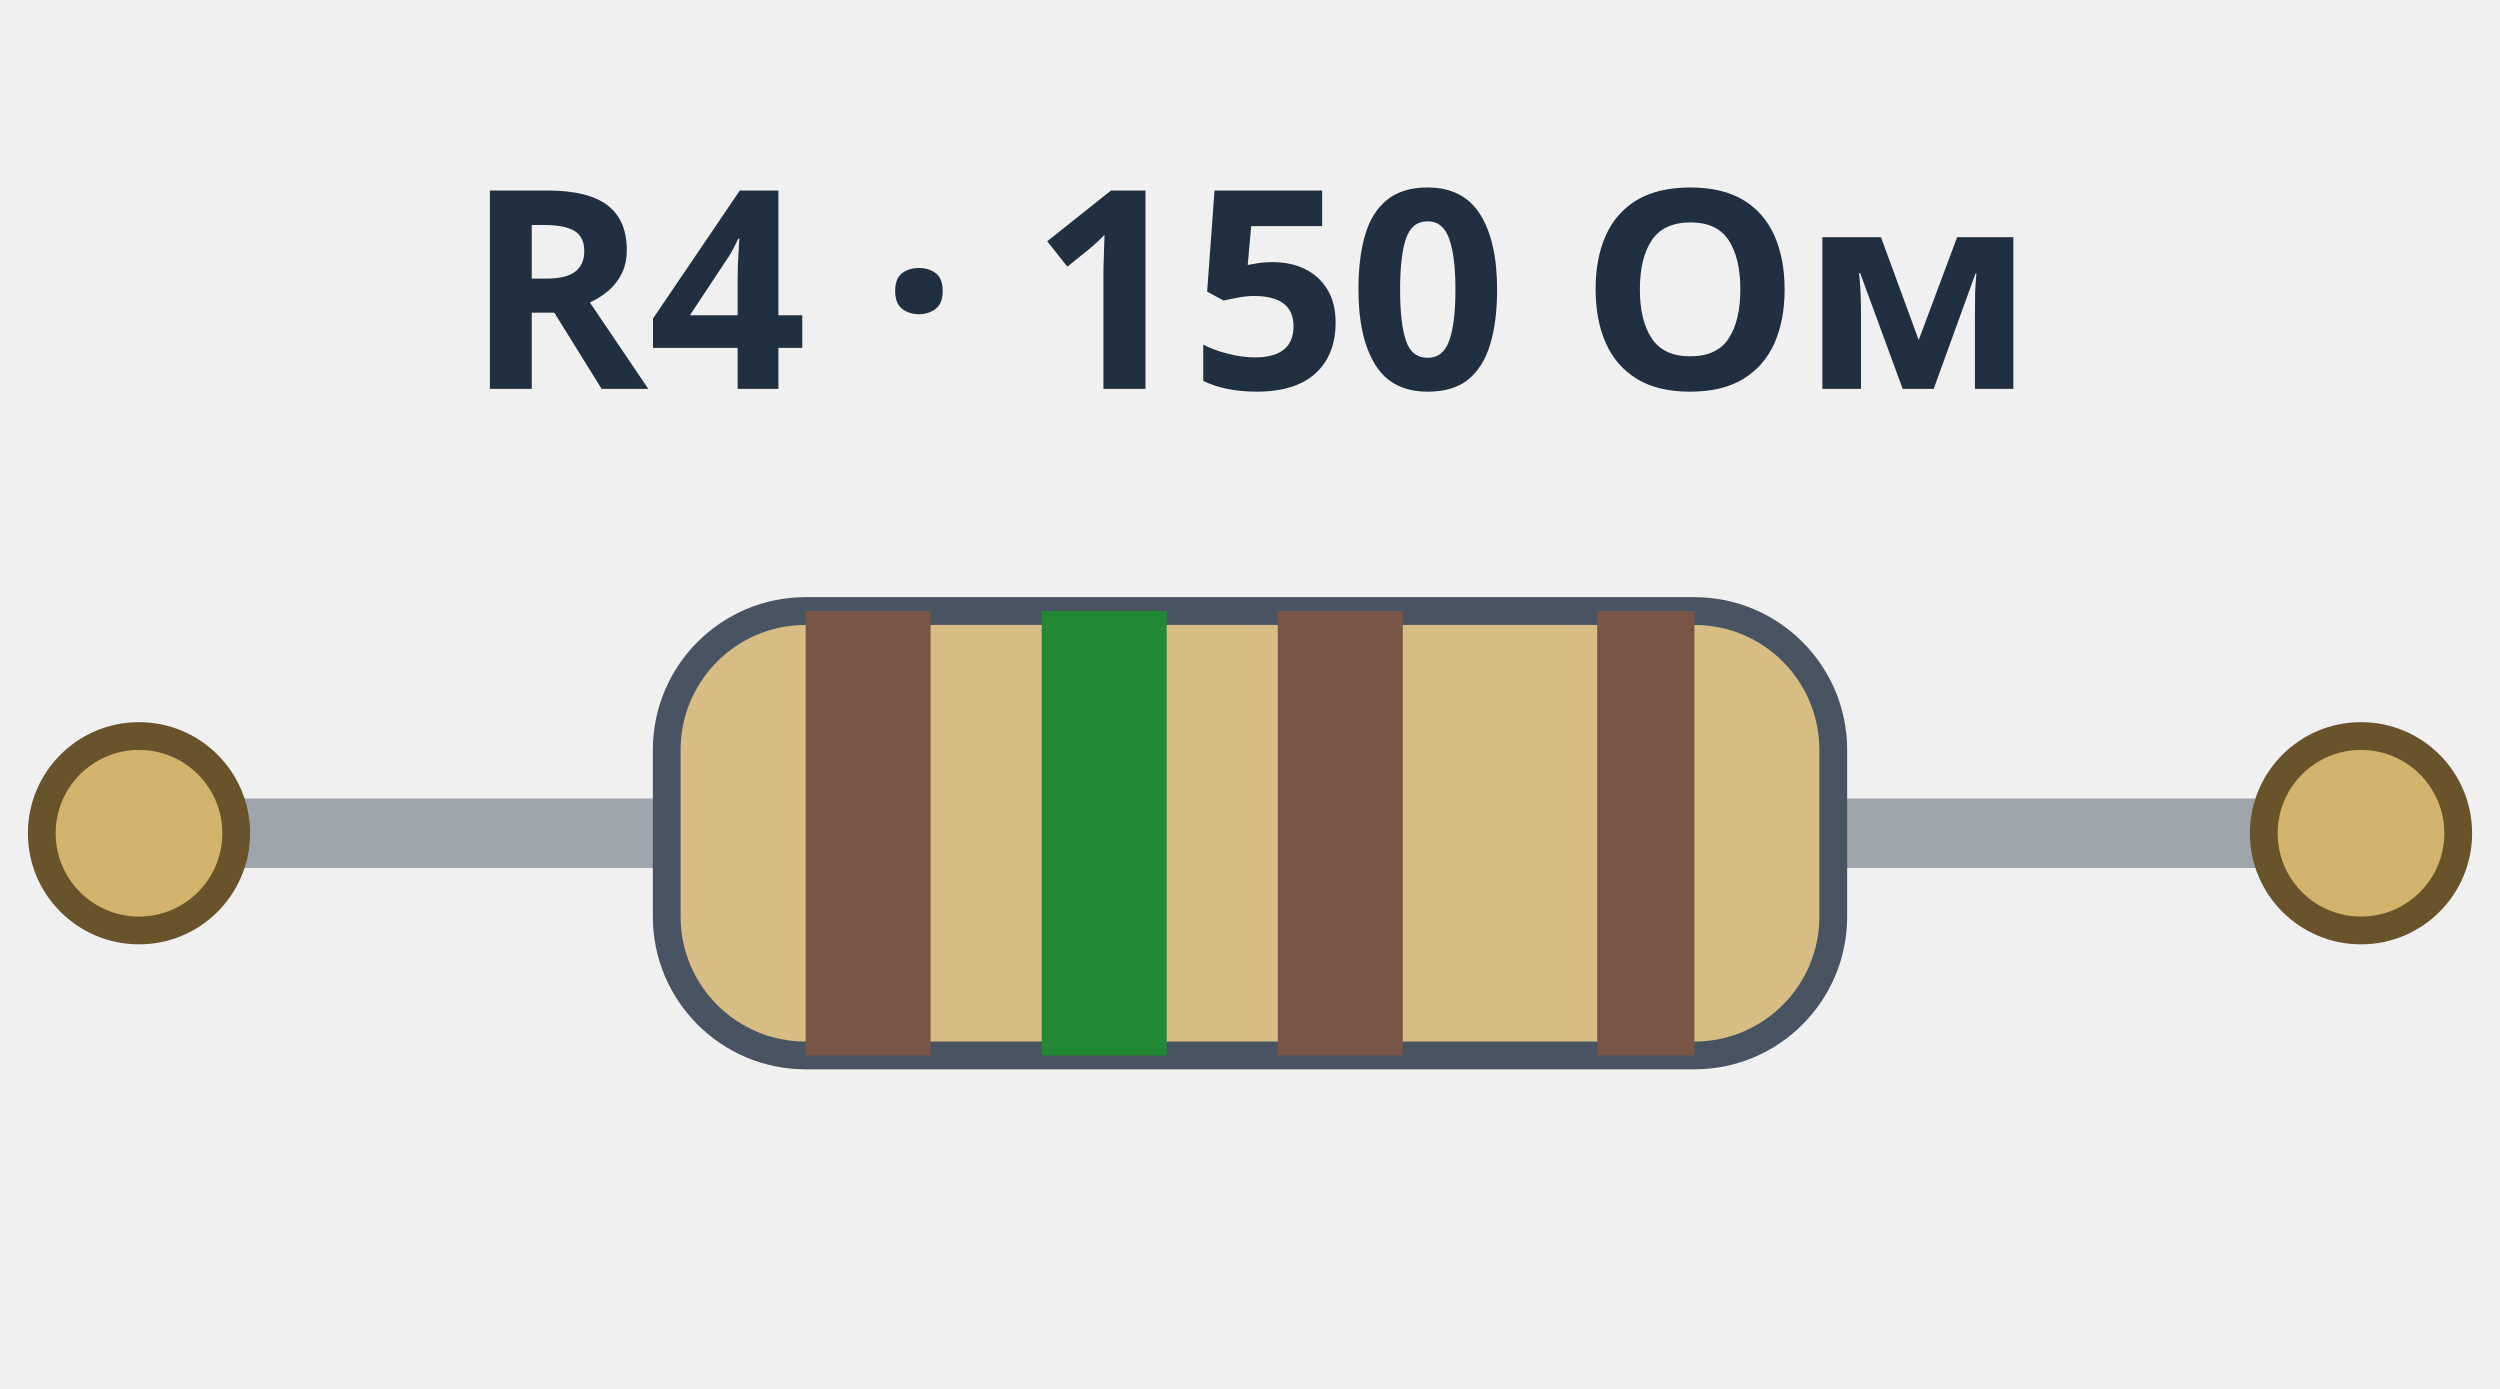
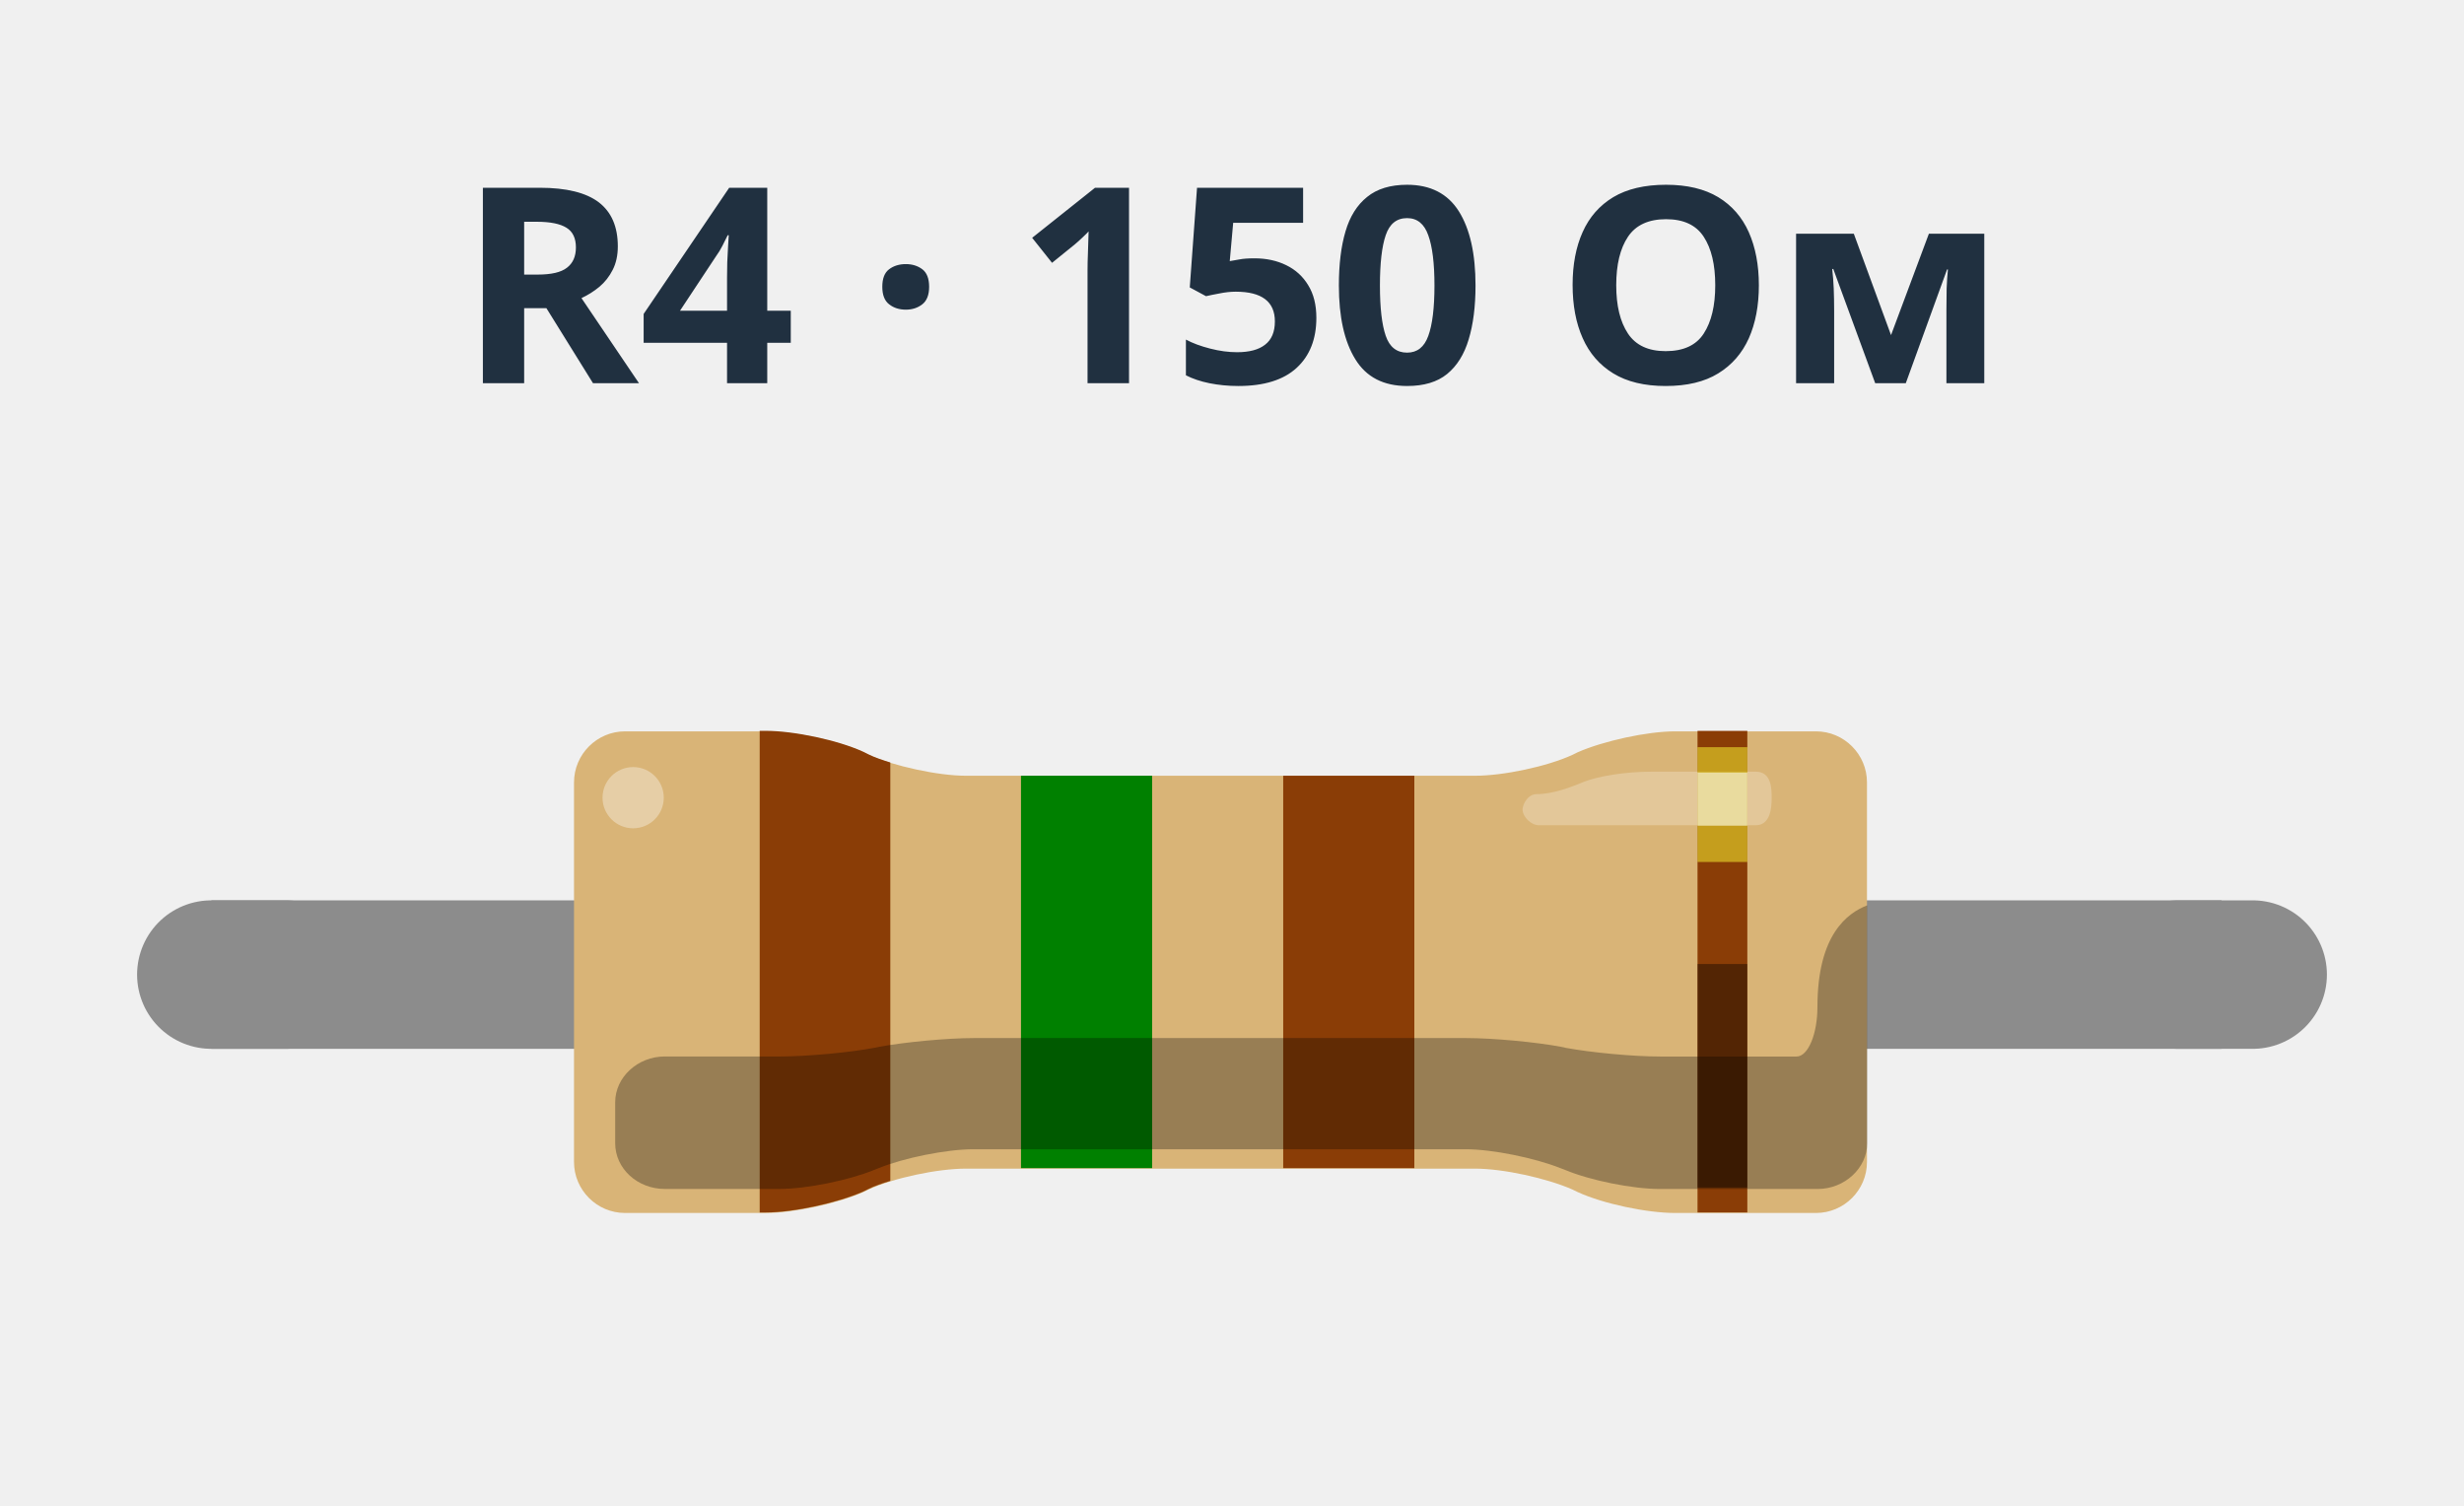
- <svg xmlns="http://www.w3.org/2000/svg" width="2in" height="1.111in" viewBox="0 0 180 100">
+ <svg xmlns="http://www.w3.org/2000/svg" width="2in" height="1.222in" viewBox="0 0 180 110">
  <g id="breadboard">
-     <text x="90" y="28" font-family="Noto Sans,Arial,sans-serif" font-size="20" fill="#203040" text-anchor="middle" font-weight="bold">R4 · 150 Ом</text>
-     <path d="M10 60 H170" stroke="#9da4ac" stroke-width="5" />
-     <rect x="48" y="44" width="84" height="32" rx="10" fill="#d7bc83" stroke="#495463" stroke-width="2" />
-     <rect x="59" y="45" width="7" height="30" rx="0" fill="#795548" stroke="#795548" stroke-width="2" />
-     <rect x="76" y="45" width="7" height="30" rx="0" fill="#228833" stroke="#228833" stroke-width="2" />
-     <rect x="93" y="45" width="7" height="30" rx="0" fill="#795548" stroke="#795548" stroke-width="2" />
-     <rect x="116" y="45" width="5" height="30" rx="0" fill="#795548" stroke="#795548" stroke-width="2" />
-     <circle id="connector0pin" cx="10" cy="60" r="7" fill="#d3b36c" stroke="#68532b" stroke-width="2" />
-     <rect id="connector0terminal" x="9.5" y="59.5" width="1" height="1" fill="none" stroke="none" />
-     <circle id="connector1pin" cx="170" cy="60" r="7" fill="#d3b36c" stroke="#68532b" stroke-width="2" />
-     <rect id="connector1terminal" x="169.5" y="59.5" width="1" height="1" fill="none" stroke="none" />
+     <text x="90.0" y="28" font-family="Noto Sans,Arial,sans-serif" font-size="20" fill="#203040" text-anchor="middle" font-weight="bold">R4 · 150 Ом</text>
+     <g transform="matrix(3.728126,0,0,3.728126,10,52.39995)">
+       <rect id="lib_connector0pin" x="0.5" y="3.59" fill="none" width="1" height="1" transform="matrix(1,0,0,1,0,0)" />
+       <rect id="lib_connector1pin" x="41.417" y="3.59" fill="none" width="1" height="1" transform="matrix(1,0,0,1,0,0)" />
+       <line id="lib_connector0leg" stroke-linecap="round" x1="1.455" y1="5.045" x2="2.91" y2="5.045" stroke="#8C8C8C" fill="none" stroke-width="2.91" transform="matrix(1,0,0,1,0,0)" />
+       <line id="lib_connector1leg" stroke-linecap="round" x1="41.462" y1="5.045" x2="40.007" y2="5.045" stroke="#8C8C8C" fill="none" stroke-width="2.91" transform="matrix(1,0,0,1,0,0)" />
+       <path fill="none" stroke="#8C8C8C" stroke-width="2.91" d="M1.455,5.045l39.398,0" transform="matrix(1,0,0,1,0,0)" />
+       <path id="lib_body" fill="#D9B477" d="M14.233,0.688c-0.5-0.23-1.36-0.41-1.91-0.41h-2.76c-0.55,0-1,0.45-1,1v7.439c0,0.551,0.45,1,1,1   h2.76c0.55,0,1.41-0.189,1.91-0.41l0.1-0.049c0.5-0.23,1.36-0.41,1.91-0.41h9.98c0.551,0,1.409,0.189,1.909,0.41l0.101,0.049   c0.5,0.23,1.358,0.41,1.91,0.41h2.76c0.552,0,1-0.449,1-1V1.278c0-0.55-0.448-1-1-1h-2.76c-0.552,0-1.41,0.19-1.91,0.41   l-0.101,0.05c-0.5,0.23-1.358,0.41-1.909,0.41h-9.98c-0.55,0-1.41-0.19-1.91-0.41L14.233,0.688z" transform="matrix(1,0,0,1,0,0)" />
+       <rect id="lib_gold_band" x="30.582" y="0.269" fill="#8A3D06" width="0.976" height="9.438" transform="matrix(1,0,0,1,0,0)" style="" />
+       <rect id="lib_band_rd_multiplier" fill="#8A3D06" x="22.462" y="1.148" width="2.57" height="7.69" transform="matrix(1,0,0,1,0,0)" style="" />
+       <rect id="lib_band_2_nd" fill="#008000" x="17.323" y="1.148" width="2.57" height="7.69" transform="matrix(1,0,0,1,0,0)" style="" />
+       <path id="lib_band_1_st" fill="#8A3D06" d="M14.762,0.888c-0.16-0.05-0.31-0.1-0.43-0.16l-0.1-0.05c-0.5-0.229-1.36-0.41-1.91-0.41   h-0.12v9.439h0.12c0.55,0,1.41-0.189,1.91-0.41l0.1-0.049c0.12-0.062,0.27-0.111,0.43-0.16V0.888z" transform="matrix(1,0,0,1,0,0)" style="" />
+       <path id="lib_Shadow" opacity="0.3" d="M32.932,5.68L32.932,5.68c0,0.527-0.181,0.971-0.41,0.971h-2.67   c-0.528,0-1.358-0.078-1.851-0.17L27.9,6.459c-0.479-0.09-1.318-0.17-1.852-0.17H16.4c-0.53,0-1.36,0.08-1.85,0.17l-0.1,0.021   c-0.48,0.091-1.31,0.17-1.85,0.17h-0.44h-1.39h-0.43c-0.53,0-0.97,0.408-0.97,0.896v0.343V8.11v0.24c0,0.5,0.44,0.896,0.97,0.896   h2.25c0.53,0,1.36-0.17,1.85-0.371l0.1-0.039c0.48-0.196,1.32-0.368,1.85-0.368h9.648c0.527,0,1.357,0.172,1.853,0.369l0.103,0.039   c0.479,0.201,1.312,0.371,1.852,0.371h3.09c0.529,0,0.971-0.41,0.971-0.896V7.6V6.249V3.688C33.522,3.838,32.932,4.258,32.932,5.68   z" transform="matrix(1,0,0,1,0,0)" />
+       <rect id="lib_ShadowExtra" x="30.582" y="4.838" opacity="0.4" width="0.976" height="4.379" transform="matrix(1,0,0,1,0,0)" />
+       <path id="lib_ReflexRight" opacity="0.25" fill="#FFFFFF" d="M27.432,1.508c0.319,0,0.682-0.14,0.92-0.24   c0.28-0.11,0.801-0.2,1.342-0.2h2.029c0.312,0,0.312,0.34,0.312,0.52c0,0.18-0.021,0.53-0.312,0.53h-4.25   c-0.149,0-0.32-0.16-0.32-0.311C27.162,1.688,27.262,1.508,27.432,1.508z" transform="matrix(1,0,0,1,0,0)" />
+       <circle id="lib_ReflexLeft" opacity="0.35" fill="#FFFFFF" cx="9.722" cy="1.578" r="0.6" transform="matrix(1,0,0,1,0,0)" />
+       <rect id="lib_Reflex_gold" x="30.582" y="0.588" opacity="0.5" fill="#FFFF33" width="0.976" height="2.25" transform="matrix(1,0,0,1,0,0)" />
+       <rect id="lib_Reflex_extra" x="30.582" y="1.088" opacity="0.5" fill="#FFFFFF" width="0.976" height="1.04" transform="matrix(1,0,0,1,0,0)" />
+       <use href="#lock" faction="lock" id="lib_lock1" transform="matrix(1,0,0,1,25.001,0.806)" />
+       <use href="#lock" faction="lock" id="lib_lock2" transform="matrix(1,0,0,1,3.5,-2)" />
+     </g>
+     <rect id="connector0pin" x="7.728" y="61.648" width="12" height="12" fill="none" stroke="none" />
+     <rect id="connector0terminal" x="13.228" y="67.148" width="1" height="1" fill="none" stroke="none" />
+     <rect id="connector1pin" x="160.272" y="61.648" width="12" height="12" fill="none" stroke="none" />
+     <rect id="connector1terminal" x="165.772" y="67.148" width="1" height="1" fill="none" stroke="none" />
  </g>
</svg>
